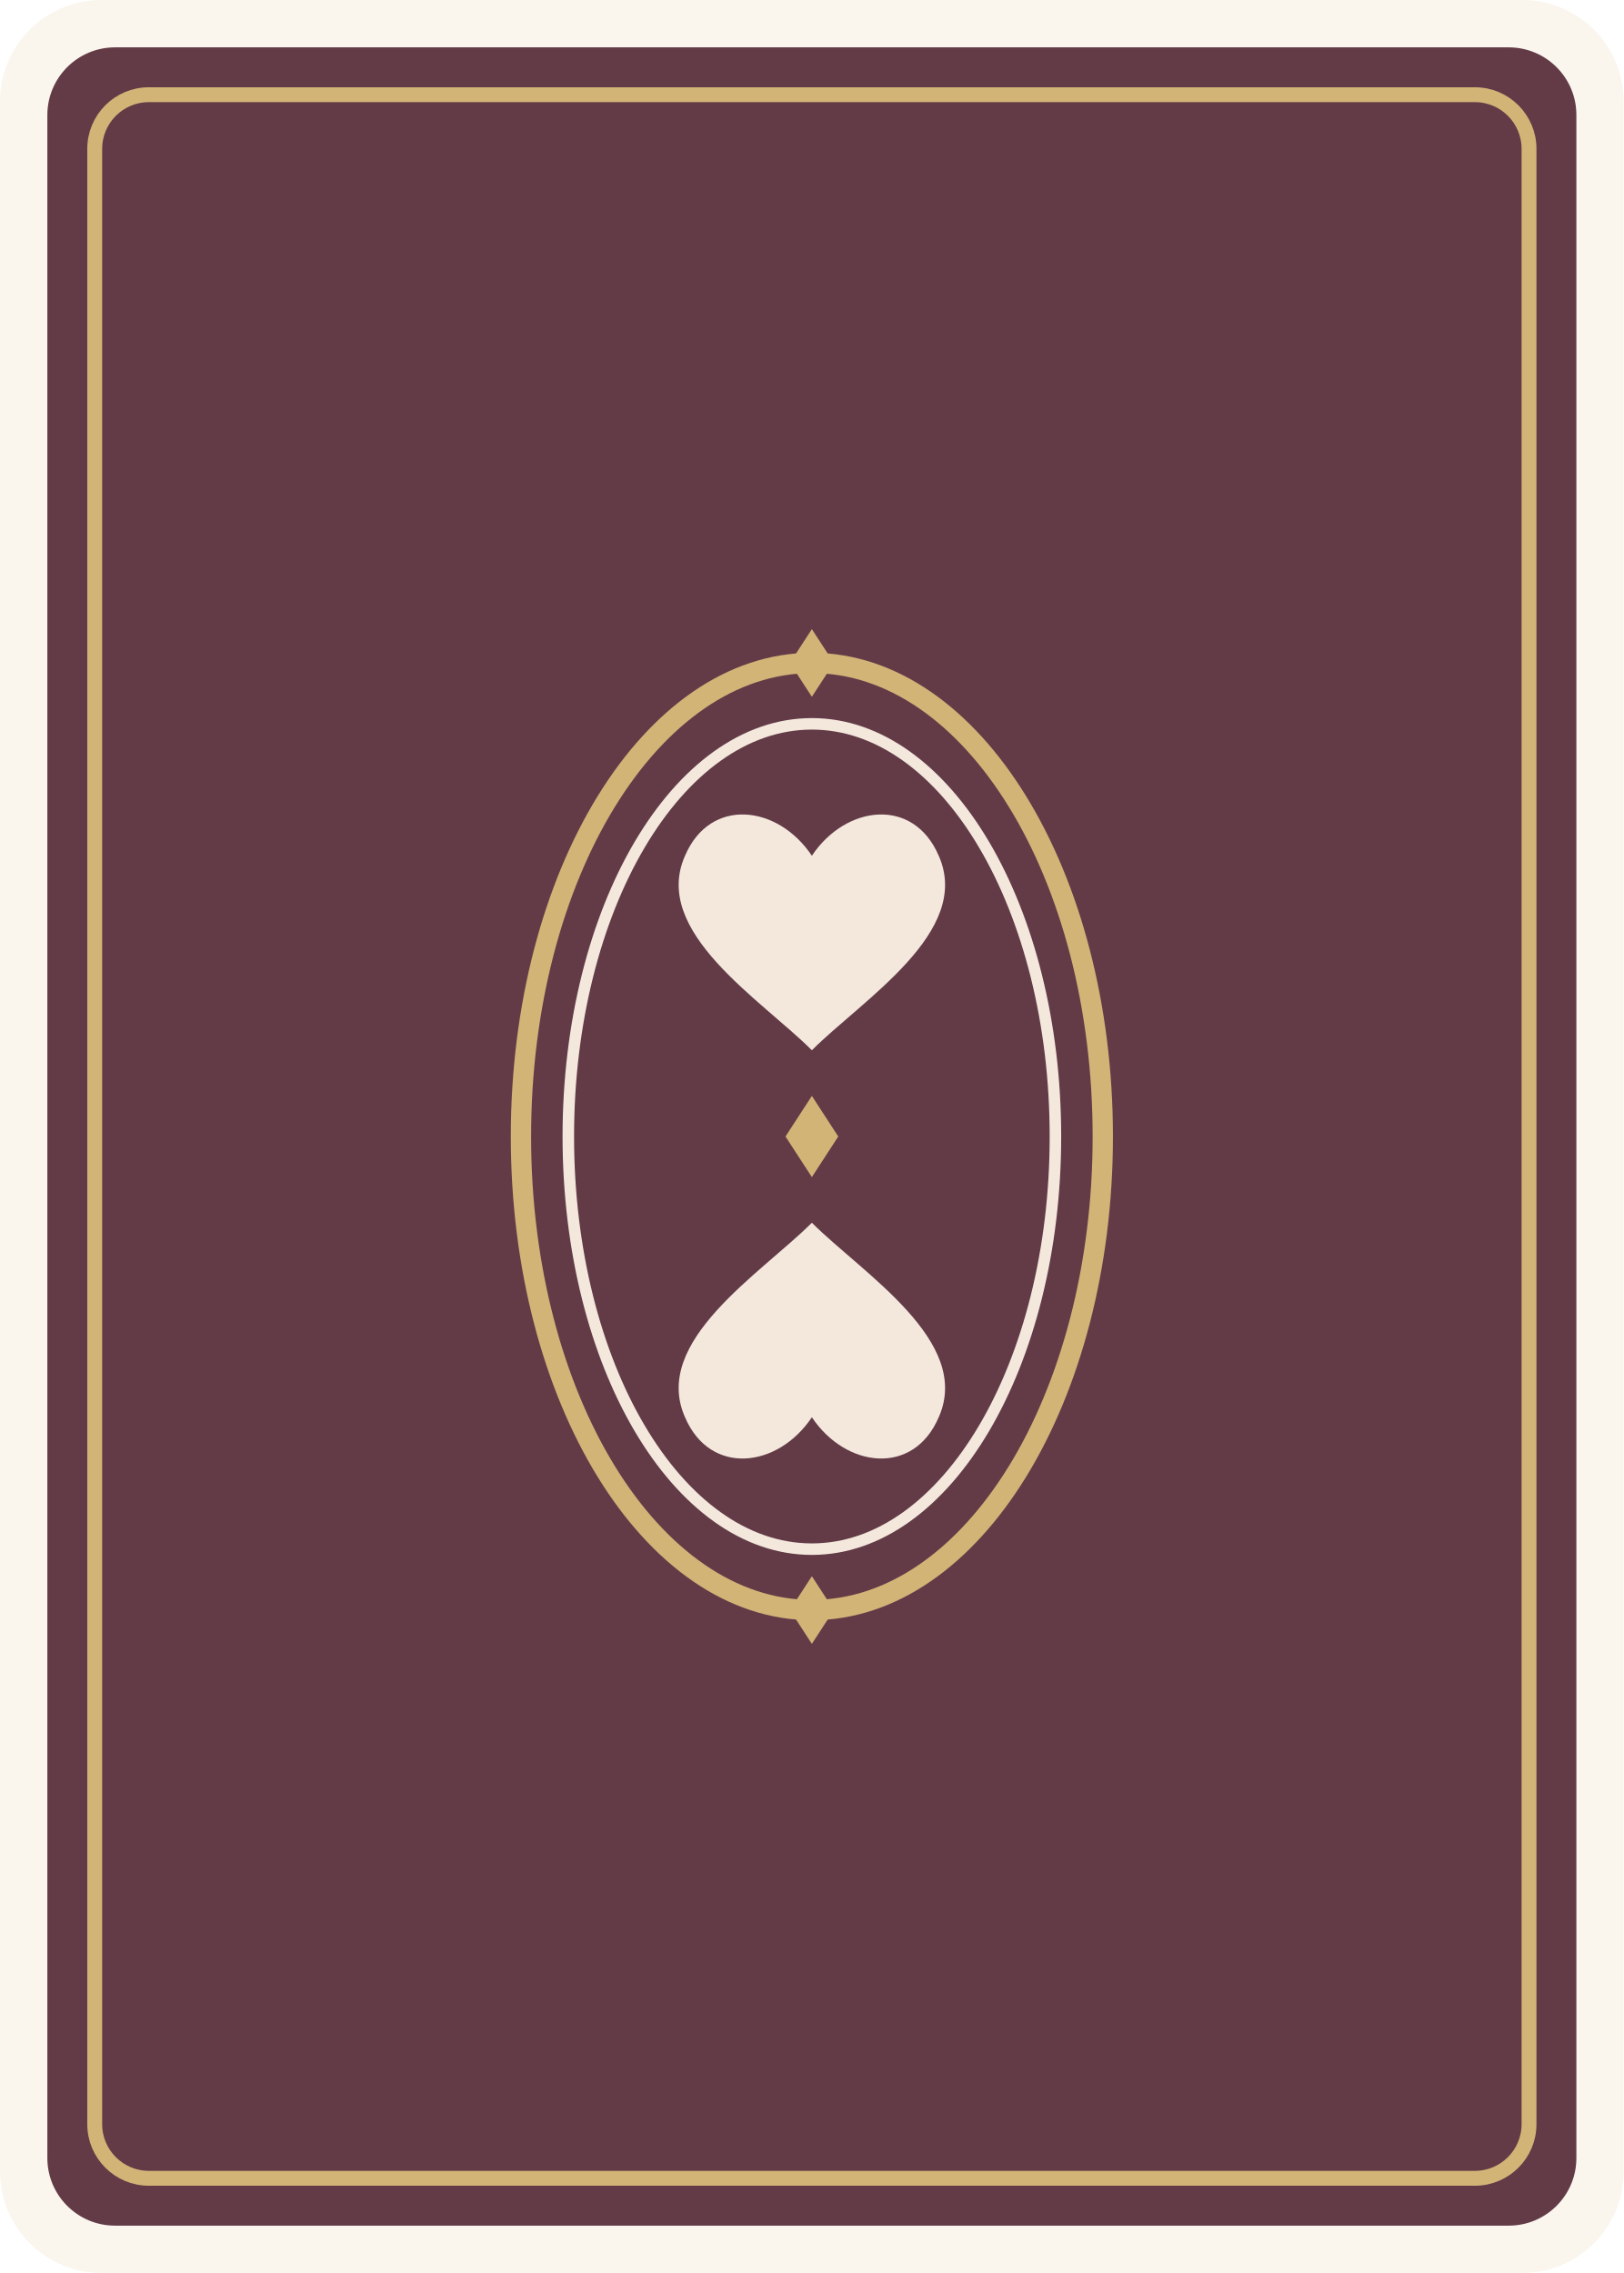
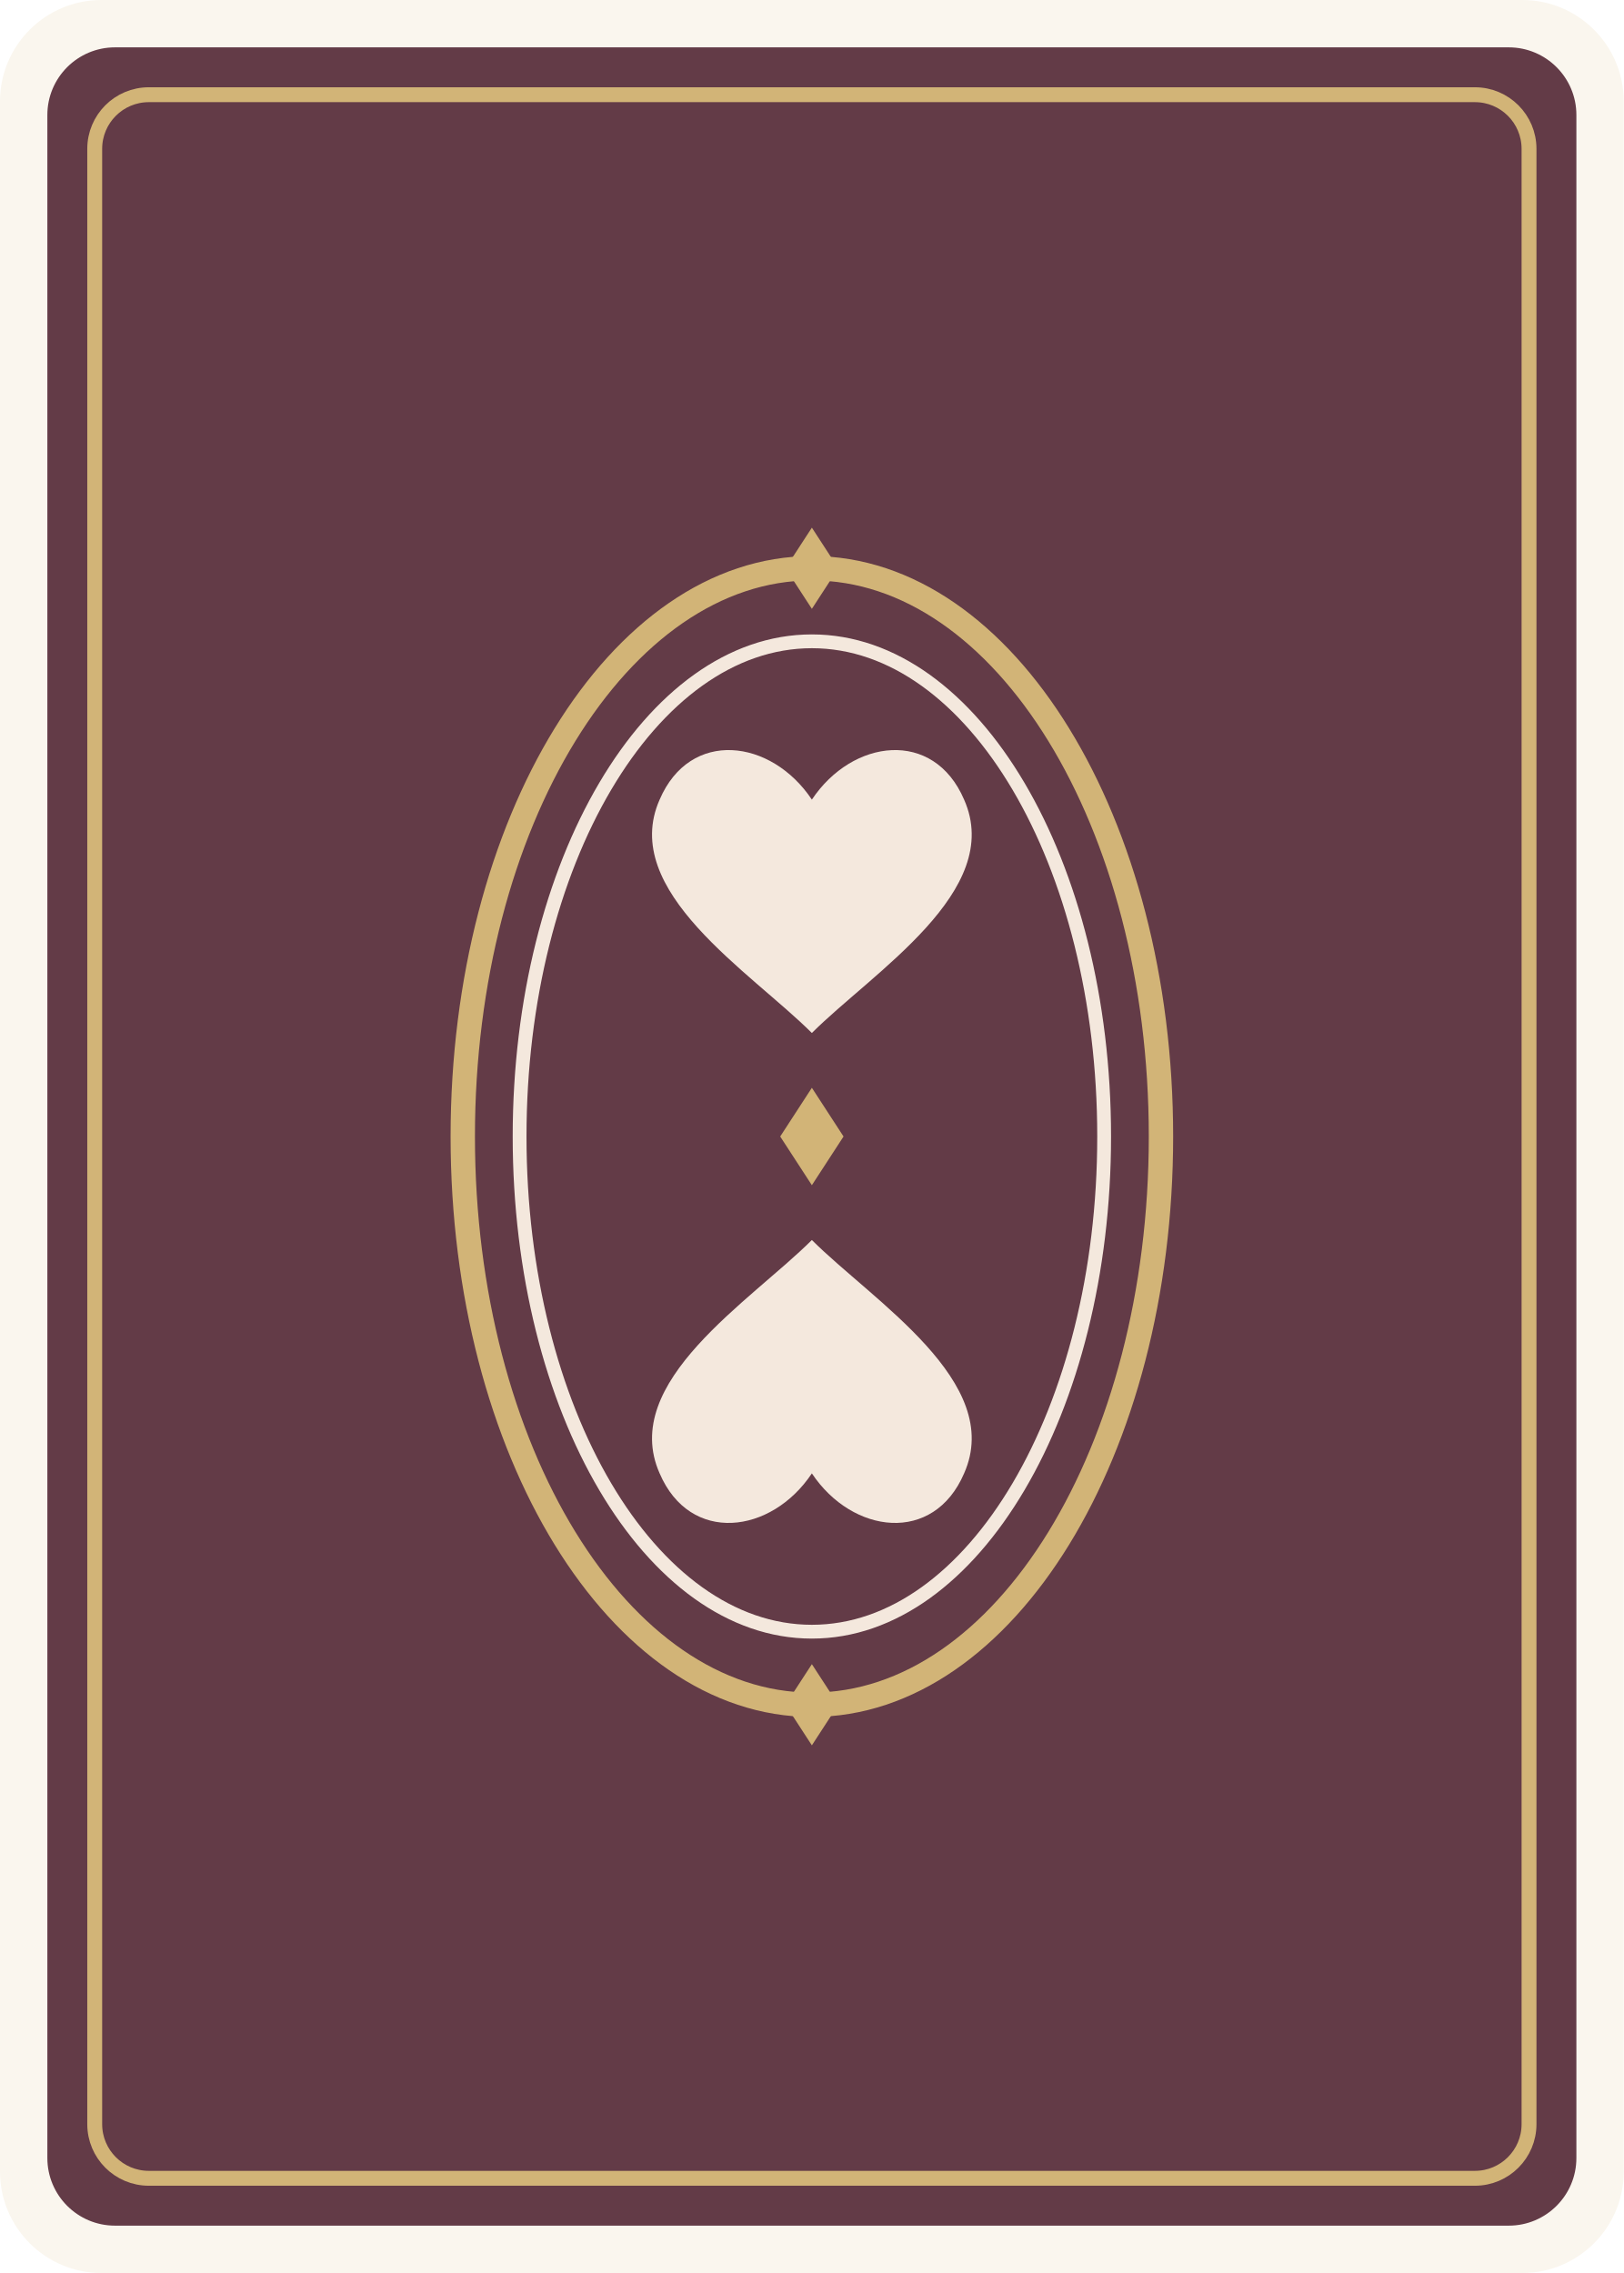
<svg xmlns="http://www.w3.org/2000/svg" width="240" height="336" viewBox="0 0 240 336" role="img" aria-labelledby="title">
  <rect width="240" height="336" rx="15" fill="#FAF6EE" />
  <rect x="7" y="7" width="226" height="322" rx="10" fill="#633B47" />
  <rect x="14" y="14" width="212" height="308" rx="8" fill="none" stroke="#D2B477" stroke-width="2.2" />
-   <g transform="translate(120 168)">
+   <g data-artwork="center" transform="translate(120 168) scale(1.2)">
    <ellipse rx="43" ry="70" fill="none" stroke="#D2B477" stroke-width="3" />
    <ellipse rx="36" ry="61" fill="none" stroke="#F4E8DD" stroke-width="1.7" />
    <g transform="translate(0 -29) rotate(0) scale(1.25)">
      <path d="M0 13C-6 7-19-1-15-10C-12-17-4-16 0-10C4-16 12-17 15-10C19-1 6 7 0 13Z" fill="#F4E8DD" />
    </g>
    <g transform="translate(0 -70)">
      <path d="M0 -5 3.25 0 0 5 -3.25 0Z" fill="#D2B477" />
    </g>
    <g transform="rotate(180)">
      <g transform="translate(0 -29) rotate(0) scale(1.25)">
        <path d="M0 13C-6 7-19-1-15-10C-12-17-4-16 0-10C4-16 12-17 15-10C19-1 6 7 0 13Z" fill="#F4E8DD" />
      </g>
      <g transform="translate(0 -70)">
        <path d="M0 -5 3.25 0 0 5 -3.25 0Z" fill="#D2B477" />
      </g>
    </g>
    <g transform="translate(0 0)">
      <path d="M0 -6 3.9 0 0 6 -3.9 0Z" fill="#D2B477" />
    </g>
  </g>
</svg>
